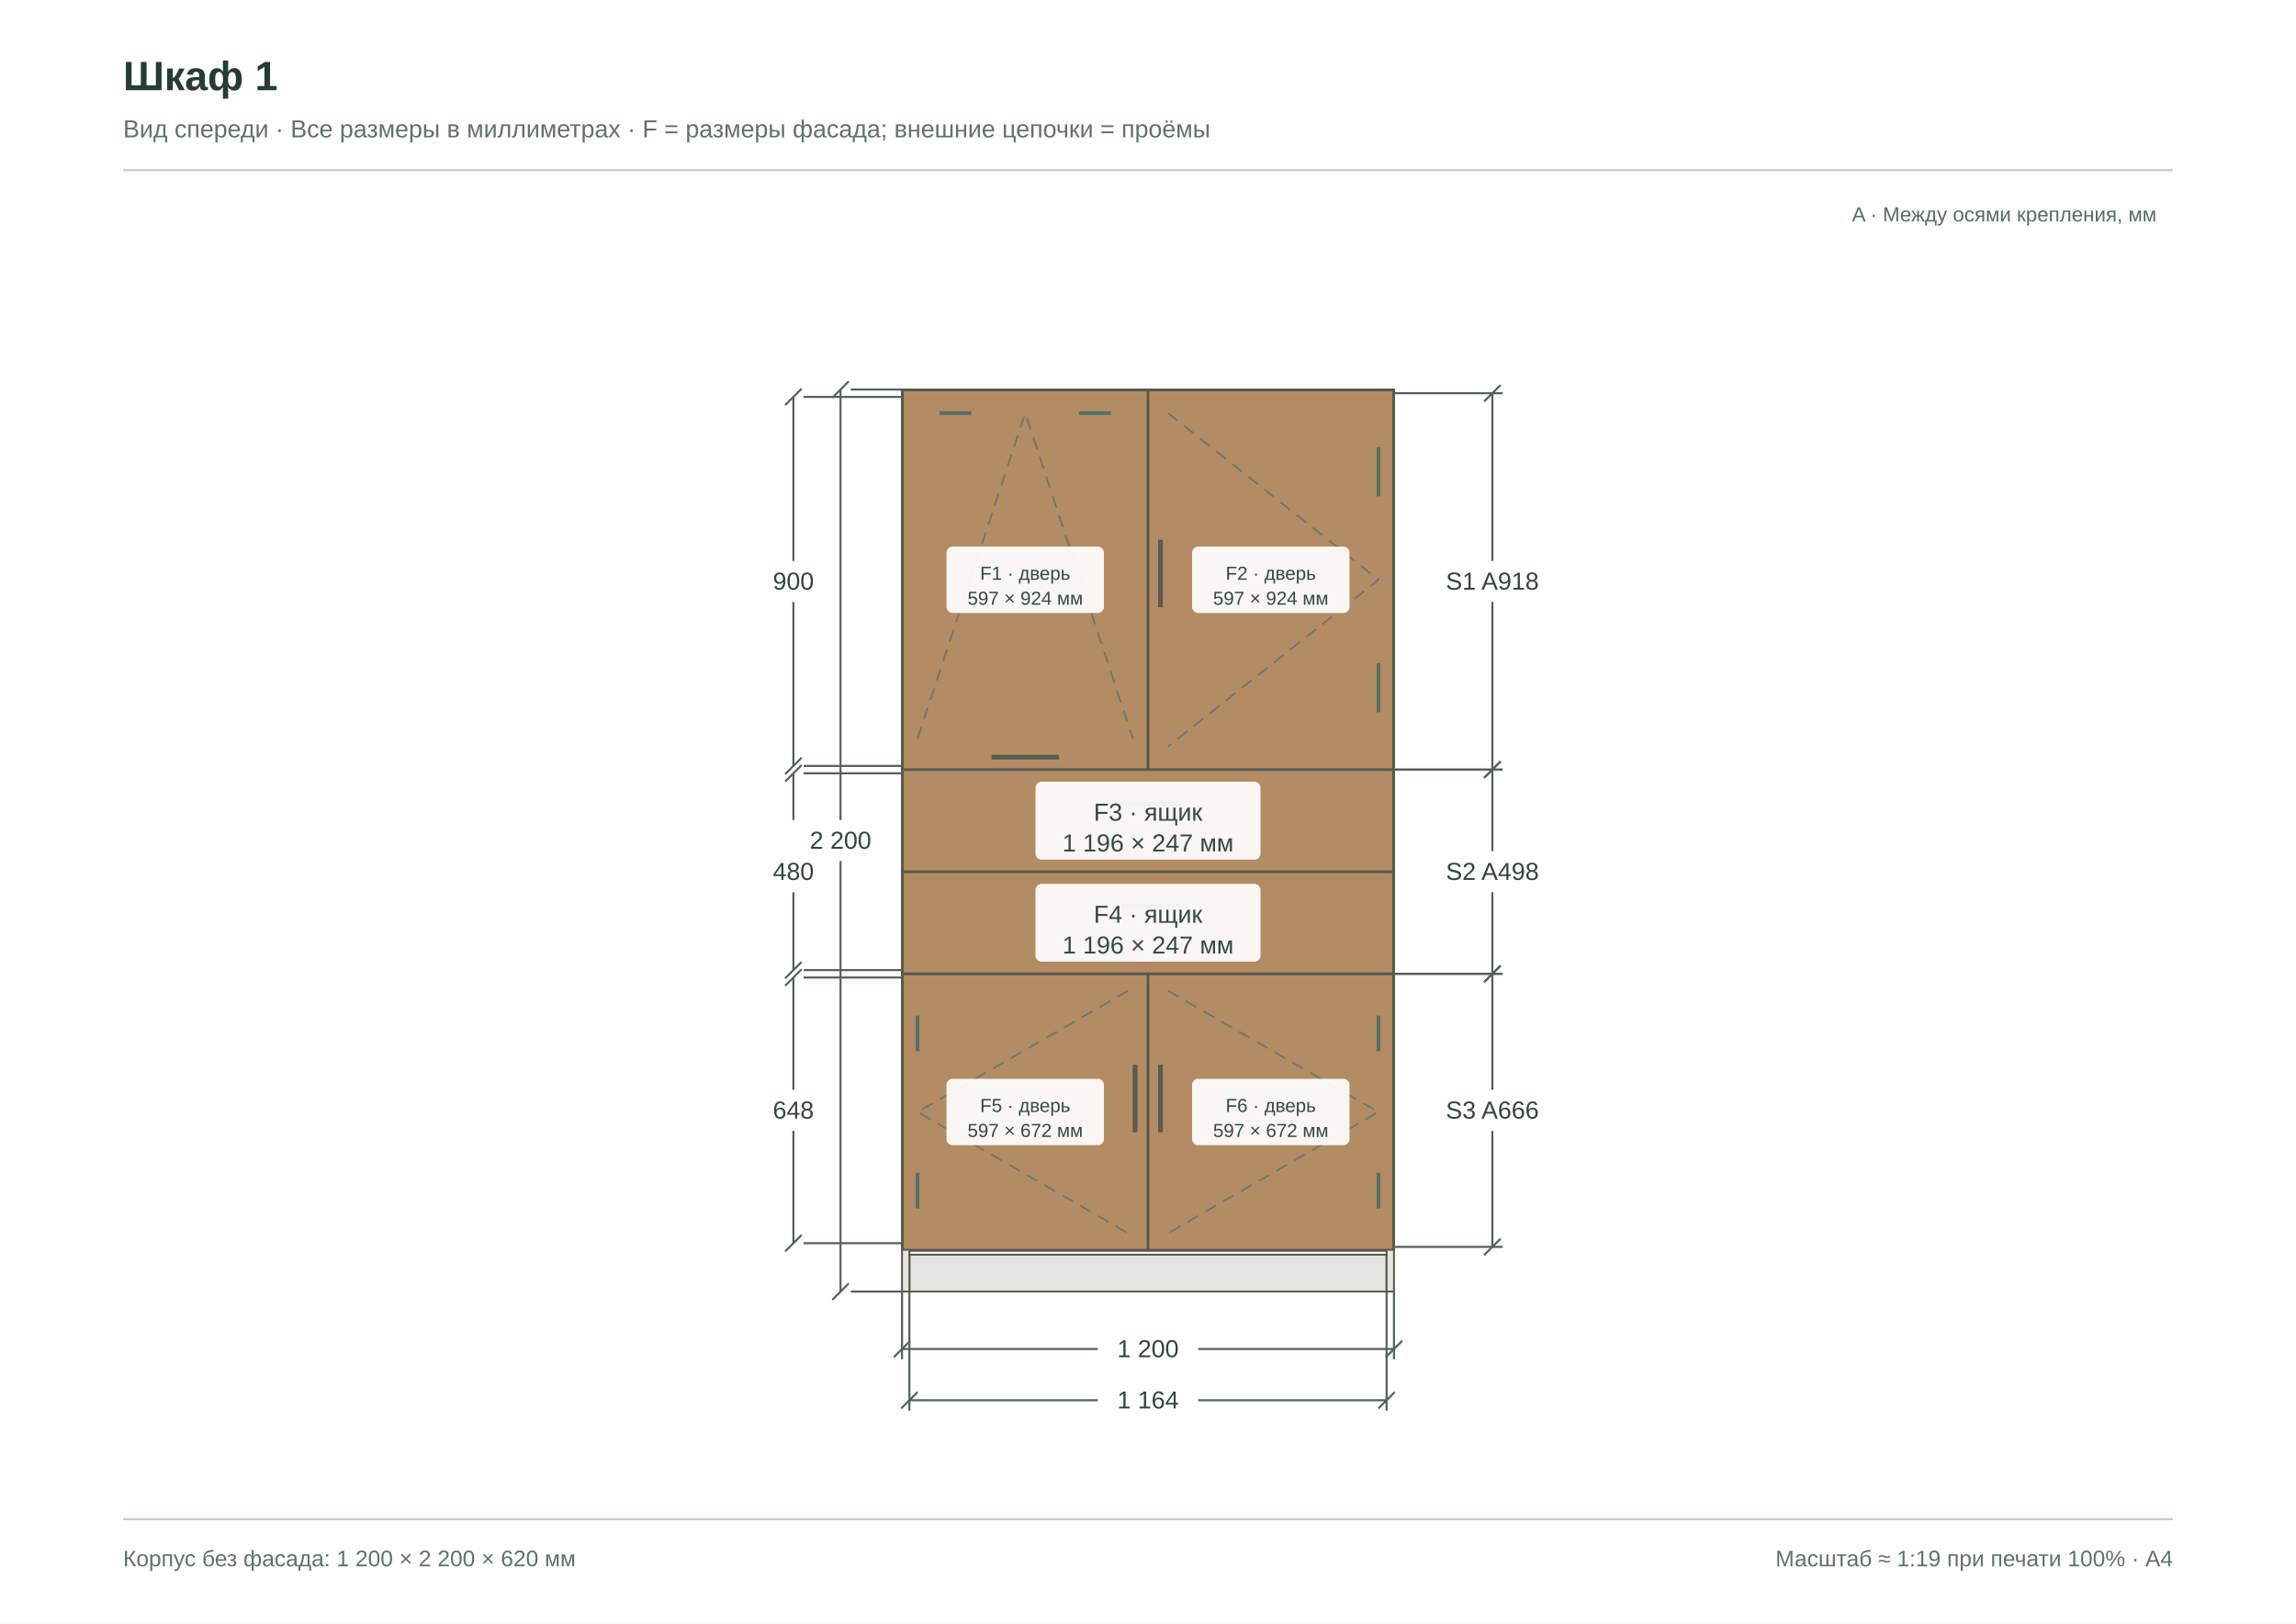
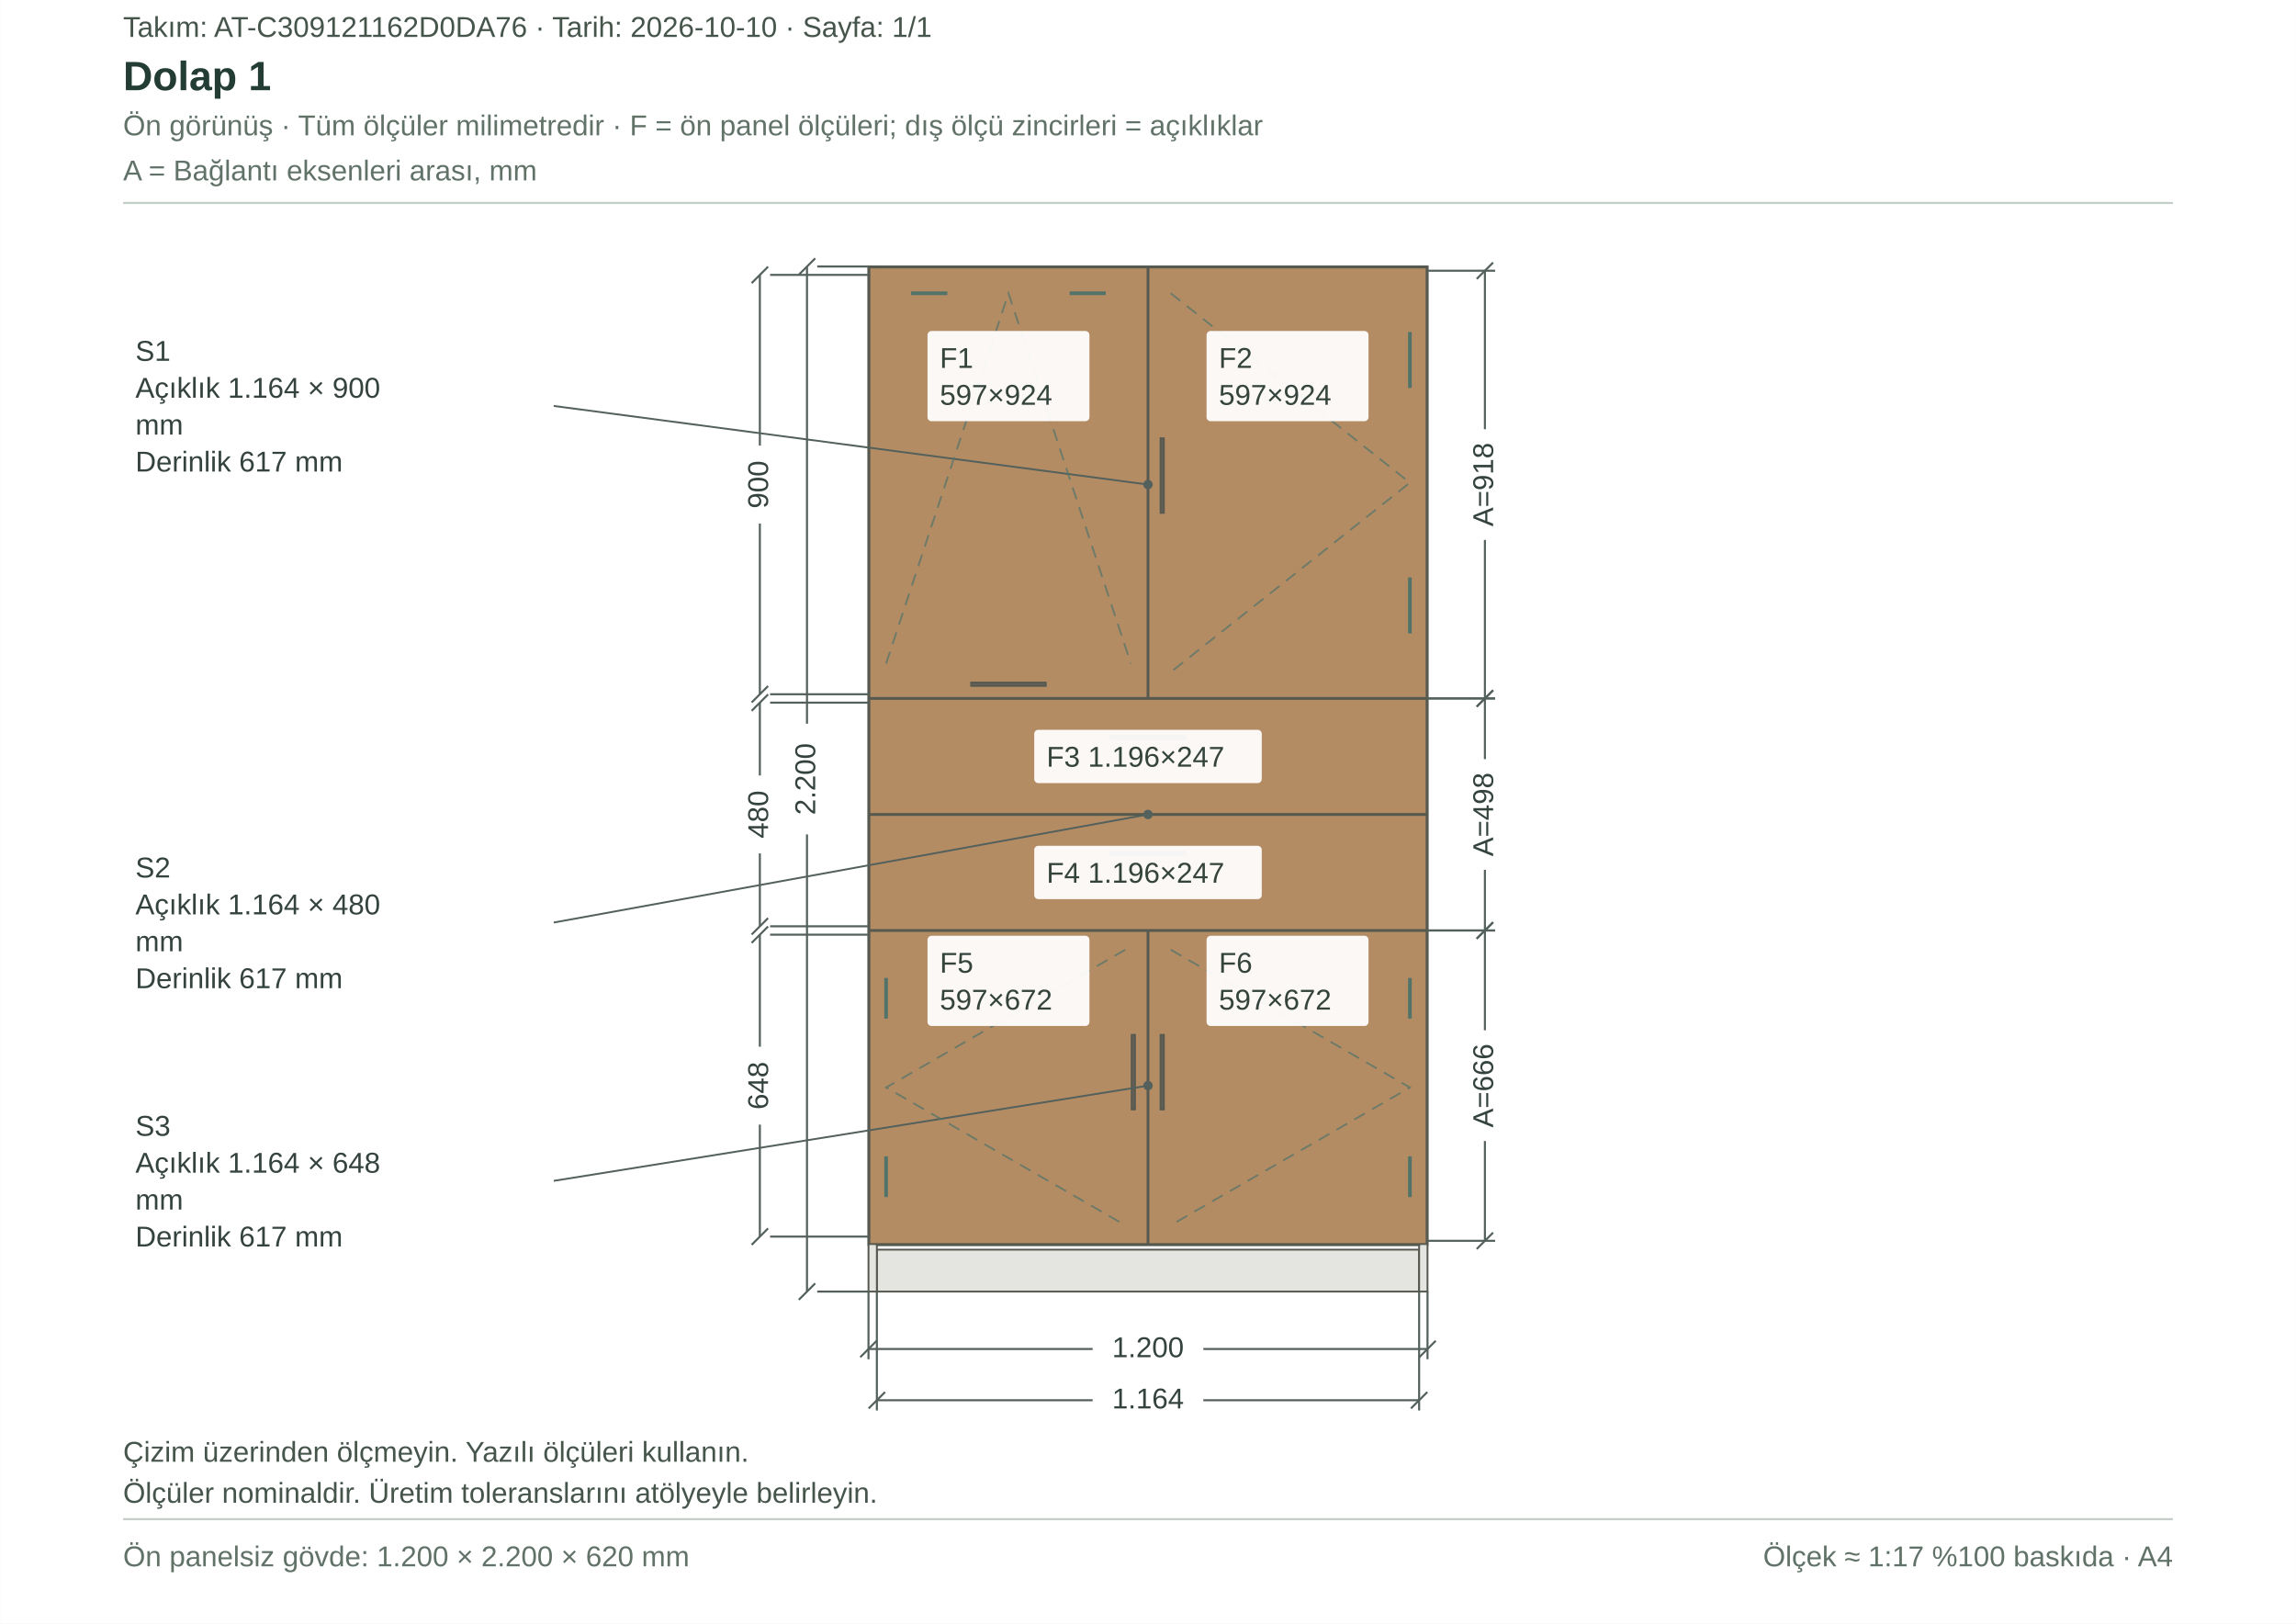
- <svg xmlns="http://www.w3.org/2000/svg" data-i18n="off" lang="ru" width="297mm" height="210mm" viewBox="0 0 1120 792" role="img" aria-label="Шкаф 1: Вид спереди">
+ <svg xmlns="http://www.w3.org/2000/svg" data-i18n="off" lang="tr" width="297mm" height="210mm" viewBox="0 0 1120 792" role="img" aria-label="Dolap 1: Ön görünüş" data-drawing-view="front" data-annotation-page="1" data-annotation-page-count="1" data-annotation-label-count="18">
  <rect width="1120" height="792" fill="white" />
  <g font-family="Arial, sans-serif">
-     <text x="60" y="44" font-size="20" font-weight="600" fill="#233c34">Шкаф 1</text>
-     <text x="60" y="67" font-size="12" fill="#617268">Вид спереди · Все размеры в миллиметрах · F = размеры фасада; внешние цепочки = проёмы</text>
-     <path d="M60,83 H1060" stroke="#c3cec6" />
-     <g transform="translate(60,90)">
-       <polygon points="380,520 620,520 620,100 380,100" data-component="back" data-part-id="cabinet-1-part-5" fill="#ded6c7" fill-opacity="1" stroke="#55594f" stroke-width="0.9" />
-       <polygon points="389.8,329.4 610.2,329.4 610.2,289.6 389.8,289.6" data-component="drawer-box" data-part-id="cabinet-1-part-15" data-section-id="section-middle" fill="#e4e4e0" fill-opacity="1" stroke="#55594f" stroke-width="0.9" />
-       <polygon points="389.8,379.2 610.2,379.2 610.2,339.4 389.8,339.4" data-component="drawer-box" data-part-id="cabinet-1-part-21" data-section-id="section-middle" fill="#e4e4e0" fill-opacity="1" stroke="#55594f" stroke-width="0.9" />
-       <polygon points="393.8,192.8 606.2,192.8 606.2,118 393.8,118" data-component="internal-drawer-box" data-part-id="cabinet-1-part-29" data-section-id="section-top" fill="#e4e4e0" fill-opacity="1" stroke="#55594f" stroke-width="0.9" />
-       <polygon points="393.8,277.6 606.2,277.6 606.2,202.8 393.8,202.8" data-component="internal-drawer-box" data-part-id="cabinet-1-part-35" data-section-id="section-top" fill="#e4e4e0" fill-opacity="1" stroke="#55594f" stroke-width="0.9" />
-       <polygon points="383.6,540 616.4,540 616.4,522 383.6,522" data-component="plinth" data-part-id="cabinet-1-part-8" data-section-id="section-bottom" fill="#e4e4e0" fill-opacity="1" stroke="#55594f" stroke-width="0.9" />
-       <polygon points="390.2,192.8 393.8,192.8 393.8,118 390.2,118" data-component="internal-drawer-box" data-part-id="cabinet-1-part-26" data-section-id="section-top" fill="#e4e4e0" fill-opacity="1" stroke="#55594f" stroke-width="0.9" />
-       <polygon points="606.2,192.8 609.8,192.8 609.8,118 606.2,118" data-component="internal-drawer-box" data-part-id="cabinet-1-part-27" data-section-id="section-top" fill="#e4e4e0" fill-opacity="1" stroke="#55594f" stroke-width="0.9" />
-       <polygon points="393.8,192.8 606.2,192.8 606.2,118 393.8,118" data-component="internal-drawer-box" data-part-id="cabinet-1-part-28" data-section-id="section-top" fill="#e4e4e0" fill-opacity="1" stroke="#55594f" stroke-width="0.9" />
-       <polygon points="609.8,194.4 390.2,194.4 390.2,192.8 609.8,192.8" data-component="internal-drawer-box" data-part-id="cabinet-1-part-30" data-section-id="section-top" fill="#e4e4e0" fill-opacity="1" stroke="#55594f" stroke-width="0.9" />
-       <polygon points="390.2,277.6 393.8,277.6 393.8,202.8 390.2,202.8" data-component="internal-drawer-box" data-part-id="cabinet-1-part-32" data-section-id="section-top" fill="#e4e4e0" fill-opacity="1" stroke="#55594f" stroke-width="0.9" />
-       <polygon points="606.2,277.6 609.8,277.6 609.8,202.8 606.2,202.8" data-component="internal-drawer-box" data-part-id="cabinet-1-part-33" data-section-id="section-top" fill="#e4e4e0" fill-opacity="1" stroke="#55594f" stroke-width="0.9" />
-       <polygon points="393.8,277.6 606.2,277.6 606.2,202.8 393.8,202.8" data-component="internal-drawer-box" data-part-id="cabinet-1-part-34" data-section-id="section-top" fill="#e4e4e0" fill-opacity="1" stroke="#55594f" stroke-width="0.9" />
-       <polygon points="609.8,279.2 390.2,279.2 390.2,277.6 609.8,277.6" data-component="internal-drawer-box" data-part-id="cabinet-1-part-36" data-section-id="section-top" fill="#e4e4e0" fill-opacity="1" stroke="#55594f" stroke-width="0.9" />
-       <polygon points="388,198.4 612,198.4 612,114 388,114" data-component="internal-drawer-front" data-part-id="cabinet-1-part-25" data-section-id="section-top" fill="#e4e4e0" fill-opacity="1" stroke="#55594f" stroke-width="0.9" />
-       <polygon points="388,283.2 612,283.2 612,198.8 388,198.8" data-component="internal-drawer-front" data-part-id="cabinet-1-part-31" data-section-id="section-top" fill="#e4e4e0" fill-opacity="1" stroke="#55594f" stroke-width="0.9" />
-       <polygon points="484,143.54 516,143.54 516,142.14 484,142.14" data-component="internal-drawer-handle" data-section-id="section-top" fill="#666157" fill-opacity="1" stroke="#55594f" stroke-width="0.9" />
-       <polygon points="484,228.34 516,228.34 516,226.94 484,226.94" data-component="internal-drawer-handle" data-section-id="section-top" fill="#666157" fill-opacity="1" stroke="#55594f" stroke-width="0.9" />
-       <polygon points="380,540 383.6,540 383.6,100 380,100" data-component="body" data-part-id="cabinet-1-part-1" fill="#e4e4e0" fill-opacity="1" stroke="#55594f" stroke-width="0.9" />
-       <polygon points="616.4,540 620,540 620,100 616.4,100" data-component="body" data-part-id="cabinet-1-part-2" fill="#e4e4e0" fill-opacity="1" stroke="#55594f" stroke-width="0.9" />
-       <polygon points="616.4,103.6 383.6,103.6 383.6,100 616.4,100" data-component="body" data-part-id="cabinet-1-part-3" fill="#e4e4e0" fill-opacity="1" stroke="#55594f" stroke-width="0.9" />
-       <polygon points="616.4,520 383.6,520 383.6,516.4 616.4,516.4" data-component="bottom" data-part-id="cabinet-1-part-4" data-section-id="section-bottom" fill="#e4e4e0" fill-opacity="1" stroke="#55594f" stroke-width="0.9" />
-       <polygon points="616.4,287.2 383.6,287.2 383.6,283.6 616.4,283.6" data-component="partition" data-part-id="cabinet-1-part-6" fill="#e4e4e0" fill-opacity="1" stroke="#55594f" stroke-width="0.9" />
-       <polygon points="616.4,386.8 383.6,386.8 383.6,383.2 616.4,383.2" data-component="partition" data-part-id="cabinet-1-part-7" fill="#e4e4e0" fill-opacity="1" stroke="#55594f" stroke-width="0.9" />
-       <polygon points="386.2,329.4 389.8,329.4 389.8,289.6 386.2,289.6" data-component="drawer-box" data-part-id="cabinet-1-part-12" data-section-id="section-middle" fill="#e4e4e0" fill-opacity="1" stroke="#55594f" stroke-width="0.9" />
-       <polygon points="610.2,329.4 613.8,329.4 613.8,289.6 610.2,289.6" data-component="drawer-box" data-part-id="cabinet-1-part-13" data-section-id="section-middle" fill="#e4e4e0" fill-opacity="1" stroke="#55594f" stroke-width="0.9" />
-       <polygon points="389.8,329.4 610.2,329.4 610.2,289.6 389.8,289.6" data-component="drawer-box" data-part-id="cabinet-1-part-14" data-section-id="section-middle" fill="#e4e4e0" fill-opacity="1" stroke="#55594f" stroke-width="0.9" />
-       <polygon points="613.8,331 386.2,331 386.2,329.4 613.8,329.4" data-component="drawer-box" data-part-id="cabinet-1-part-16" data-section-id="section-middle" fill="#e4e4e0" fill-opacity="1" stroke="#55594f" stroke-width="0.9" />
-       <polygon points="386.2,379.2 389.8,379.2 389.8,339.4 386.2,339.4" data-component="drawer-box" data-part-id="cabinet-1-part-18" data-section-id="section-middle" fill="#e4e4e0" fill-opacity="1" stroke="#55594f" stroke-width="0.9" />
-       <polygon points="610.2,379.2 613.8,379.2 613.8,339.4 610.2,339.4" data-component="drawer-box" data-part-id="cabinet-1-part-19" data-section-id="section-middle" fill="#e4e4e0" fill-opacity="1" stroke="#55594f" stroke-width="0.9" />
-       <polygon points="389.8,379.2 610.2,379.2 610.2,339.4 389.8,339.4" data-component="drawer-box" data-part-id="cabinet-1-part-20" data-section-id="section-middle" fill="#e4e4e0" fill-opacity="1" stroke="#55594f" stroke-width="0.9" />
-       <polygon points="613.8,380.8 386.2,380.8 386.2,379.2 613.8,379.2" data-component="drawer-box" data-part-id="cabinet-1-part-22" data-section-id="section-middle" fill="#e4e4e0" fill-opacity="1" stroke="#55594f" stroke-width="0.9" />
-       <polygon points="380.4,285.2 499.8,285.2 499.8,100.4 380.4,100.4" data-component="front" data-section-id="section-top" data-door-opening="up" data-front-index="1" fill="#b48c64" fill-opacity="1" stroke="#55594f" stroke-width="0.9" />
-       <polygon points="500.2,285.2 619.6,285.2 619.6,100.4 500.2,100.4" data-component="front" data-section-id="section-top" data-door-opening="right" data-front-index="2" fill="#b48c64" fill-opacity="1" stroke="#55594f" stroke-width="0.9" />
-       <polygon points="380.4,335 619.6,335 619.6,285.6 380.4,285.6" data-component="front" data-section-id="section-middle" fill="#b48c64" fill-opacity="1" stroke="#55594f" stroke-width="0.9" />
-       <polygon points="380.4,384.8 619.6,384.8 619.6,335.4 380.4,335.4" data-component="front" data-section-id="section-middle" fill="#b48c64" fill-opacity="1" stroke="#55594f" stroke-width="0.9" />
-       <polygon points="380.4,519.6 499.8,519.6 499.8,385.2 380.4,385.2" data-component="front" data-section-id="section-bottom" data-door-opening="left" data-front-index="1" fill="#b48c64" fill-opacity="1" stroke="#55594f" stroke-width="0.9" />
-       <polygon points="500.2,519.6 619.6,519.6 619.6,385.2 500.2,385.2" data-component="front" data-section-id="section-bottom" data-door-opening="right" data-front-index="2" fill="#b48c64" fill-opacity="1" stroke="#55594f" stroke-width="0.9" />
-       <polygon points="424.1,280 456.1,280 456.1,278.6 424.1,278.6" data-component="door-handle" data-section-id="section-top" data-door-opening="up" data-front-index="1" fill="#666157" fill-opacity="1" stroke="#55594f" stroke-width="0.9" />
-       <polygon points="505.4,205.74 506.8,205.74 506.8,173.74 505.4,173.74" data-component="door-handle" data-section-id="section-top" data-door-opening="right" data-front-index="2" fill="#666157" fill-opacity="1" stroke="#55594f" stroke-width="0.9" />
-       <polygon points="484,302.89 516,302.89 516,301.49 484,301.49" data-component="drawer-handle" data-section-id="section-middle" fill="#666157" fill-opacity="1" stroke="#55594f" stroke-width="0.9" />
-       <polygon points="484,352.69 516,352.69 516,351.29 484,351.29" data-component="drawer-handle" data-section-id="section-middle" fill="#666157" fill-opacity="1" stroke="#55594f" stroke-width="0.9" />
-       <polygon points="493,461.81 494.4,461.81 494.4,429.81 493,429.81" data-component="door-handle" data-section-id="section-bottom" data-door-opening="left" data-front-index="1" fill="#666157" fill-opacity="1" stroke="#55594f" stroke-width="0.9" />
-       <polygon points="505.4,461.81 506.8,461.81 506.8,429.81 505.4,429.81" data-component="door-handle" data-section-id="section-bottom" data-door-opening="right" data-front-index="2" fill="#666157" fill-opacity="1" stroke="#55594f" stroke-width="0.9" />
+     <text data-document-id="AT-C309121162D0DA76" x="60" y="18" font-size="14" fill="#46554b">Takım: AT-C309121162D0DA76 · Tarih: 2026-10-10 · Sayfa: 1/1</text>
+     <text x="60" y="44" font-size="20" font-weight="600" fill="#233c34">Dolap 1</text>
+     <text x="60" y="66" font-size="14" fill="#617268">Ön görünüş · Tüm ölçüler milimetredir · F = ön panel ölçüleri; dış ölçü zincirleri = açıklıklar</text>
+     <text data-fixing-legend="true" x="60" y="88" font-size="14" fill="#617268">A = Bağlantı eksenleri arası, mm</text>
+     <path d="M60,99 H1060" stroke="#c3cec6" />
+     <g data-drawing-scene="true" transform="translate(60,110)">
+       <polygon points="363.64,497.27 636.36,497.27 636.36,20 363.64,20" data-component="back" data-part-id="cabinet-1-part-5" fill="#ded6c7" fill-opacity="1" stroke="#55594f" stroke-width="0.9" />
+       <polygon points="374.77,280.68 625.23,280.68 625.23,235.45 374.77,235.45" data-component="drawer-box" data-part-id="cabinet-1-part-15" data-section-id="section-middle" fill="#e4e4e0" fill-opacity="1" stroke="#55594f" stroke-width="0.9" />
+       <polygon points="374.77,337.27 625.23,337.27 625.23,292.05 374.77,292.05" data-component="drawer-box" data-part-id="cabinet-1-part-21" data-section-id="section-middle" fill="#e4e4e0" fill-opacity="1" stroke="#55594f" stroke-width="0.9" />
+       <polygon points="379.32,125.45 620.68,125.45 620.68,40.45 379.32,40.45" data-component="internal-drawer-box" data-part-id="cabinet-1-part-29" data-section-id="section-top" fill="#e4e4e0" fill-opacity="1" stroke="#55594f" stroke-width="0.9" />
+       <polygon points="379.32,221.82 620.68,221.82 620.68,136.82 379.32,136.82" data-component="internal-drawer-box" data-part-id="cabinet-1-part-35" data-section-id="section-top" fill="#e4e4e0" fill-opacity="1" stroke="#55594f" stroke-width="0.9" />
+       <polygon points="367.73,520 632.27,520 632.27,499.55 367.73,499.55" data-component="plinth" data-part-id="cabinet-1-part-8" data-section-id="section-bottom" fill="#e4e4e0" fill-opacity="1" stroke="#55594f" stroke-width="0.9" />
+       <polygon points="375.23,125.45 379.32,125.45 379.32,40.45 375.23,40.45" data-component="internal-drawer-box" data-part-id="cabinet-1-part-26" data-section-id="section-top" fill="#e4e4e0" fill-opacity="1" stroke="#55594f" stroke-width="0.9" />
+       <polygon points="620.68,125.45 624.77,125.45 624.77,40.45 620.68,40.45" data-component="internal-drawer-box" data-part-id="cabinet-1-part-27" data-section-id="section-top" fill="#e4e4e0" fill-opacity="1" stroke="#55594f" stroke-width="0.9" />
+       <polygon points="379.32,125.45 620.68,125.45 620.68,40.45 379.32,40.45" data-component="internal-drawer-box" data-part-id="cabinet-1-part-28" data-section-id="section-top" fill="#e4e4e0" fill-opacity="1" stroke="#55594f" stroke-width="0.9" />
+       <polygon points="624.77,127.27 375.23,127.27 375.23,125.45 624.77,125.45" data-component="internal-drawer-box" data-part-id="cabinet-1-part-30" data-section-id="section-top" fill="#e4e4e0" fill-opacity="1" stroke="#55594f" stroke-width="0.9" />
+       <polygon points="375.23,221.82 379.32,221.82 379.32,136.82 375.23,136.82" data-component="internal-drawer-box" data-part-id="cabinet-1-part-32" data-section-id="section-top" fill="#e4e4e0" fill-opacity="1" stroke="#55594f" stroke-width="0.9" />
+       <polygon points="620.68,221.82 624.77,221.82 624.77,136.82 620.68,136.82" data-component="internal-drawer-box" data-part-id="cabinet-1-part-33" data-section-id="section-top" fill="#e4e4e0" fill-opacity="1" stroke="#55594f" stroke-width="0.9" />
+       <polygon points="379.32,221.82 620.68,221.82 620.68,136.82 379.32,136.82" data-component="internal-drawer-box" data-part-id="cabinet-1-part-34" data-section-id="section-top" fill="#e4e4e0" fill-opacity="1" stroke="#55594f" stroke-width="0.9" />
+       <polygon points="624.77,223.64 375.23,223.64 375.23,221.82 624.77,221.82" data-component="internal-drawer-box" data-part-id="cabinet-1-part-36" data-section-id="section-top" fill="#e4e4e0" fill-opacity="1" stroke="#55594f" stroke-width="0.9" />
+       <polygon points="372.73,131.82 627.27,131.82 627.27,35.91 372.73,35.91" data-component="internal-drawer-front" data-part-id="cabinet-1-part-25" data-section-id="section-top" fill="#e4e4e0" fill-opacity="1" stroke="#55594f" stroke-width="0.9" />
+       <polygon points="372.73,228.18 627.27,228.18 627.27,132.27 372.73,132.27" data-component="internal-drawer-front" data-part-id="cabinet-1-part-31" data-section-id="section-top" fill="#e4e4e0" fill-opacity="1" stroke="#55594f" stroke-width="0.9" />
+       <polygon points="481.82,69.48 518.18,69.48 518.18,67.89 481.82,67.89" data-component="internal-drawer-handle" data-section-id="section-top" fill="#666157" fill-opacity="1" stroke="#55594f" stroke-width="0.9" />
+       <polygon points="481.82,165.84 518.18,165.84 518.18,164.25 481.82,164.25" data-component="internal-drawer-handle" data-section-id="section-top" fill="#666157" fill-opacity="1" stroke="#55594f" stroke-width="0.9" />
+       <polygon points="363.64,520 367.73,520 367.73,20 363.64,20" data-component="body" data-part-id="cabinet-1-part-1" fill="#e4e4e0" fill-opacity="1" stroke="#55594f" stroke-width="0.9" />
+       <polygon points="632.27,520 636.36,520 636.36,20 632.27,20" data-component="body" data-part-id="cabinet-1-part-2" fill="#e4e4e0" fill-opacity="1" stroke="#55594f" stroke-width="0.9" />
+       <polygon points="632.27,24.09 367.73,24.09 367.73,20 632.27,20" data-component="body" data-part-id="cabinet-1-part-3" fill="#e4e4e0" fill-opacity="1" stroke="#55594f" stroke-width="0.9" />
+       <polygon points="632.27,497.27 367.73,497.27 367.73,493.18 632.27,493.18" data-component="bottom" data-part-id="cabinet-1-part-4" data-section-id="section-bottom" fill="#e4e4e0" fill-opacity="1" stroke="#55594f" stroke-width="0.9" />
+       <polygon points="632.27,232.73 367.73,232.73 367.73,228.64 632.27,228.64" data-component="partition" data-part-id="cabinet-1-part-6" fill="#e4e4e0" fill-opacity="1" stroke="#55594f" stroke-width="0.9" />
+       <polygon points="632.27,345.91 367.73,345.91 367.73,341.82 632.27,341.82" data-component="partition" data-part-id="cabinet-1-part-7" fill="#e4e4e0" fill-opacity="1" stroke="#55594f" stroke-width="0.9" />
+       <polygon points="370.68,280.68 374.77,280.68 374.77,235.45 370.68,235.45" data-component="drawer-box" data-part-id="cabinet-1-part-12" data-section-id="section-middle" fill="#e4e4e0" fill-opacity="1" stroke="#55594f" stroke-width="0.9" />
+       <polygon points="625.23,280.68 629.32,280.68 629.32,235.45 625.23,235.45" data-component="drawer-box" data-part-id="cabinet-1-part-13" data-section-id="section-middle" fill="#e4e4e0" fill-opacity="1" stroke="#55594f" stroke-width="0.9" />
+       <polygon points="374.77,280.68 625.23,280.68 625.23,235.45 374.77,235.45" data-component="drawer-box" data-part-id="cabinet-1-part-14" data-section-id="section-middle" fill="#e4e4e0" fill-opacity="1" stroke="#55594f" stroke-width="0.9" />
+       <polygon points="629.32,282.5 370.68,282.5 370.68,280.68 629.32,280.68" data-component="drawer-box" data-part-id="cabinet-1-part-16" data-section-id="section-middle" fill="#e4e4e0" fill-opacity="1" stroke="#55594f" stroke-width="0.9" />
+       <polygon points="370.68,337.27 374.77,337.27 374.77,292.05 370.68,292.05" data-component="drawer-box" data-part-id="cabinet-1-part-18" data-section-id="section-middle" fill="#e4e4e0" fill-opacity="1" stroke="#55594f" stroke-width="0.9" />
+       <polygon points="625.23,337.27 629.32,337.27 629.32,292.05 625.23,292.05" data-component="drawer-box" data-part-id="cabinet-1-part-19" data-section-id="section-middle" fill="#e4e4e0" fill-opacity="1" stroke="#55594f" stroke-width="0.9" />
+       <polygon points="374.77,337.27 625.23,337.27 625.23,292.05 374.77,292.05" data-component="drawer-box" data-part-id="cabinet-1-part-20" data-section-id="section-middle" fill="#e4e4e0" fill-opacity="1" stroke="#55594f" stroke-width="0.9" />
+       <polygon points="629.32,339.09 370.68,339.09 370.68,337.27 629.32,337.27" data-component="drawer-box" data-part-id="cabinet-1-part-22" data-section-id="section-middle" fill="#e4e4e0" fill-opacity="1" stroke="#55594f" stroke-width="0.9" />
+       <polygon points="364.09,230.45 499.77,230.45 499.77,20.45 364.09,20.45" data-component="front" data-section-id="section-top" data-door-opening="up" data-front-index="1" fill="#b48c64" fill-opacity="1" stroke="#55594f" stroke-width="0.9" />
+       <polygon points="500.23,230.45 635.91,230.45 635.91,20.45 500.23,20.45" data-component="front" data-section-id="section-top" data-door-opening="right" data-front-index="2" fill="#b48c64" fill-opacity="1" stroke="#55594f" stroke-width="0.9" />
+       <polygon points="364.09,287.05 635.91,287.05 635.91,230.91 364.09,230.91" data-component="front" data-section-id="section-middle" fill="#b48c64" fill-opacity="1" stroke="#55594f" stroke-width="0.9" />
+       <polygon points="364.09,343.64 635.91,343.64 635.91,287.5 364.09,287.5" data-component="front" data-section-id="section-middle" fill="#b48c64" fill-opacity="1" stroke="#55594f" stroke-width="0.9" />
+       <polygon points="364.09,496.82 499.77,496.82 499.77,344.09 364.09,344.09" data-component="front" data-section-id="section-bottom" data-door-opening="left" data-front-index="1" fill="#b48c64" fill-opacity="1" stroke="#55594f" stroke-width="0.9" />
+       <polygon points="500.23,496.82 635.91,496.82 635.91,344.09 500.23,344.09" data-component="front" data-section-id="section-bottom" data-door-opening="right" data-front-index="2" fill="#b48c64" fill-opacity="1" stroke="#55594f" stroke-width="0.9" />
+       <polygon points="413.75,224.55 450.11,224.55 450.11,222.95 413.75,222.95" data-component="door-handle" data-section-id="section-top" data-door-opening="up" data-front-index="1" fill="#666157" fill-opacity="1" stroke="#55594f" stroke-width="0.9" />
+       <polygon points="506.14,140.15 507.73,140.15 507.73,103.79 506.14,103.79" data-component="door-handle" data-section-id="section-top" data-door-opening="right" data-front-index="2" fill="#666157" fill-opacity="1" stroke="#55594f" stroke-width="0.9" />
+       <polygon points="481.82,250.56 518.18,250.56 518.18,248.97 481.82,248.97" data-component="drawer-handle" data-section-id="section-middle" fill="#666157" fill-opacity="1" stroke="#55594f" stroke-width="0.9" />
+       <polygon points="481.82,307.15 518.18,307.15 518.18,305.56 481.82,305.56" data-component="drawer-handle" data-section-id="section-middle" fill="#666157" fill-opacity="1" stroke="#55594f" stroke-width="0.9" />
+       <polygon points="492.05,431.15 493.64,431.15 493.64,394.78 492.05,394.78" data-component="door-handle" data-section-id="section-bottom" data-door-opening="left" data-front-index="1" fill="#666157" fill-opacity="1" stroke="#55594f" stroke-width="0.9" />
+       <polygon points="506.14,431.15 507.73,431.15 507.73,394.78 506.14,394.78" data-component="door-handle" data-section-id="section-bottom" data-door-opening="right" data-front-index="2" fill="#666157" fill-opacity="1" stroke="#55594f" stroke-width="0.9" />
+       <g data-label-leaders="true">
+         <path data-section-leader="S1" d="M210,88 L500,126.36" fill="none" stroke="#53605b" stroke-width=".9" />
+         <circle data-section-anchor-dot="S1" cx="500" cy="126.36" r="2.3" fill="#53605b" />
+         <path data-section-leader="S2" d="M210,340 L500,287.27" fill="none" stroke="#53605b" stroke-width=".9" />
+         <circle data-section-anchor-dot="S2" cx="500" cy="287.27" r="2.3" fill="#53605b" />
+         <path data-section-leader="S3" d="M210,466 L500,419.55" fill="none" stroke="#53605b" stroke-width=".9" />
+         <circle data-section-anchor-dot="S3" cx="500" cy="419.55" r="2.3" fill="#53605b" />
+       </g>
      <g data-opening-symbol="true" data-door-opening="up" data-front-index="1" data-section-id="section-top">
-         <polyline points="387.56,270.42 440.1,111.49 492.64,270.42" fill="none" stroke="#52736a" stroke-width=".9" stroke-dasharray="6 4" opacity=".72" />
-         <path d="M398.31,111.49 L413.83,111.49" fill="none" stroke="#52736a" stroke-width="1.8" />
-         <path d="M466.37,111.49 L481.89,111.49" fill="none" stroke="#52736a" stroke-width="1.8" />
+         <polyline points="372.23,213.65 431.93,33.05 491.63,213.65" fill="none" stroke="#52736a" stroke-width=".9" stroke-dasharray="6 4" opacity=".72" />
+         <path d="M384.44,33.05 L402.08,33.05" fill="none" stroke="#52736a" stroke-width="1.8" />
+         <path d="M461.78,33.05 L479.42,33.05" fill="none" stroke="#52736a" stroke-width="1.8" />
      </g>
      <g data-opening-symbol="true" data-door-opening="right" data-front-index="2" data-section-id="section-top">
-         <polyline points="509.75,111.49 612.44,192.8 509.75,274.11" fill="none" stroke="#52736a" stroke-width=".9" stroke-dasharray="6 4" opacity=".72" />
-         <path d="M612.44,257.48 L612.44,233.46" fill="none" stroke="#52736a" stroke-width="1.8" />
-         <path d="M612.44,152.14 L612.44,128.12" fill="none" stroke="#52736a" stroke-width="1.8" />
+         <polyline points="511.08,33.05 627.77,125.45 511.08,217.85" fill="none" stroke="#52736a" stroke-width=".9" stroke-dasharray="6 4" opacity=".72" />
+         <path d="M627.77,198.95 L627.77,171.65" fill="none" stroke="#52736a" stroke-width="1.8" />
+         <path d="M627.77,79.25 L627.77,51.95" fill="none" stroke="#52736a" stroke-width="1.8" />
      </g>
      <g data-opening-symbol="true" data-door-opening="left" data-front-index="1" data-section-id="section-bottom">
-         <polyline points="490.25,393.26 387.56,452.4 490.25,511.54" fill="none" stroke="#52736a" stroke-width=".9" stroke-dasharray="6 4" opacity=".72" />
-         <path d="M387.56,499.44 L387.56,481.97" fill="none" stroke="#52736a" stroke-width="1.8" />
-         <path d="M387.56,422.83 L387.56,405.36" fill="none" stroke="#52736a" stroke-width="1.8" />
+         <polyline points="488.92,353.25 372.23,420.45 488.92,487.65" fill="none" stroke="#52736a" stroke-width=".9" stroke-dasharray="6 4" opacity=".72" />
+         <path d="M372.23,473.91 L372.23,454.05" fill="none" stroke="#52736a" stroke-width="1.8" />
+         <path d="M372.23,386.85 L372.23,367" fill="none" stroke="#52736a" stroke-width="1.8" />
      </g>
      <g data-opening-symbol="true" data-door-opening="right" data-front-index="2" data-section-id="section-bottom">
-         <polyline points="509.75,393.26 612.44,452.4 509.75,511.54" fill="none" stroke="#52736a" stroke-width=".9" stroke-dasharray="6 4" opacity=".72" />
-         <path d="M612.44,499.44 L612.44,481.97" fill="none" stroke="#52736a" stroke-width="1.8" />
-         <path d="M612.44,422.83 L612.44,405.36" fill="none" stroke="#52736a" stroke-width="1.8" />
-       </g>
-       <g>
-         <rect x="401.69" y="176.62" width="76.82" height="32.369" rx="3" fill="white" fill-opacity=".92" />
-         <text x="440.1" y="192.8" text-anchor="middle" font-size="9.185" fill="#334a40">F1 · дверь</text>
-         <text x="440.1" y="204.98" text-anchor="middle" font-size="9.185" fill="#334a40">597 × 924 мм</text>
-       </g>
-       <g>
-         <rect x="521.49" y="176.62" width="76.82" height="32.369" rx="3" fill="white" fill-opacity=".92" />
-         <text x="559.9" y="192.8" text-anchor="middle" font-size="9.185" fill="#334a40">F2 · дверь</text>
-         <text x="559.9" y="204.98" text-anchor="middle" font-size="9.185" fill="#334a40">597 × 924 мм</text>
-       </g>
-       <g>
-         <rect x="445.12" y="291.3" width="109.76" height="38" rx="3" fill="white" fill-opacity=".92" />
-         <text x="500" y="310.3" text-anchor="middle" font-size="12" fill="#334a40">F3 · ящик</text>
-         <text x="500" y="325.3" text-anchor="middle" font-size="12" fill="#334a40">1 196 × 247 мм</text>
-       </g>
-       <g>
-         <rect x="445.12" y="341.1" width="109.76" height="38" rx="3" fill="white" fill-opacity=".92" />
-         <text x="500" y="360.1" text-anchor="middle" font-size="12" fill="#334a40">F4 · ящик</text>
-         <text x="500" y="375.1" text-anchor="middle" font-size="12" fill="#334a40">1 196 × 247 мм</text>
-       </g>
-       <g>
-         <rect x="401.69" y="436.22" width="76.82" height="32.369" rx="3" fill="white" fill-opacity=".92" />
-         <text x="440.1" y="452.4" text-anchor="middle" font-size="9.185" fill="#334a40">F5 · дверь</text>
-         <text x="440.1" y="464.58" text-anchor="middle" font-size="9.185" fill="#334a40">597 × 672 мм</text>
-       </g>
-       <g>
-         <rect x="521.49" y="436.22" width="76.82" height="32.369" rx="3" fill="white" fill-opacity=".92" />
-         <text x="559.9" y="452.4" text-anchor="middle" font-size="9.185" fill="#334a40">F6 · дверь</text>
-         <text x="559.9" y="464.58" text-anchor="middle" font-size="9.185" fill="#334a40">597 × 672 мм</text>
+         <polyline points="511.08,353.25 627.77,420.45 511.08,487.65" fill="none" stroke="#52736a" stroke-width=".9" stroke-dasharray="6 4" opacity=".72" />
+         <path d="M627.77,473.91 L627.77,454.05" fill="none" stroke="#52736a" stroke-width="1.8" />
+         <path d="M627.77,386.85 L627.77,367" fill="none" stroke="#52736a" stroke-width="1.8" />
+       </g>
+       <g data-callout-index="1" data-callout-page="1" data-label-x="392.43" data-label-y="51.45" data-label-width="79" data-label-height="44" data-label-kind="component" data-source-anchor-x="431.93" data-source-anchor-y="73.45">
+         <rect x="392.43" y="51.45" width="79" height="44" rx="2" fill="white" fill-opacity=".94" />
+         <text x="398.43" y="69.45" font-size="14" fill="#35433d">F1</text>
+         <text x="398.43" y="87.45" font-size="14" fill="#35433d">597×924</text>
+       </g>
+       <g data-callout-index="2" data-callout-page="1" data-label-x="528.57" data-label-y="51.45" data-label-width="79" data-label-height="44" data-label-kind="component" data-source-anchor-x="568.07" data-source-anchor-y="73.45">
+         <rect x="528.57" y="51.45" width="79" height="44" rx="2" fill="white" fill-opacity=".94" />
+         <text x="534.57" y="69.45" font-size="14" fill="#35433d">F2</text>
+         <text x="534.57" y="87.45" font-size="14" fill="#35433d">597×924</text>
+       </g>
+       <g data-callout-index="3" data-callout-page="1" data-label-x="444.5" data-label-y="245.98" data-label-width="111" data-label-height="26" data-label-kind="component" data-source-anchor-x="500" data-source-anchor-y="258.98">
+         <rect x="444.5" y="245.98" width="111" height="26" rx="2" fill="white" fill-opacity=".94" />
+         <text x="450.5" y="263.98" font-size="14" fill="#35433d">F3 1.196×247</text>
+       </g>
+       <g data-callout-index="4" data-callout-page="1" data-label-x="444.5" data-label-y="302.57" data-label-width="111" data-label-height="26" data-label-kind="component" data-source-anchor-x="500" data-source-anchor-y="315.57">
+         <rect x="444.5" y="302.57" width="111" height="26" rx="2" fill="white" fill-opacity=".94" />
+         <text x="450.5" y="320.57" font-size="14" fill="#35433d">F4 1.196×247</text>
+       </g>
+       <g data-callout-index="5" data-callout-page="1" data-label-x="392.43" data-label-y="346.45" data-label-width="79" data-label-height="44" data-label-kind="component" data-source-anchor-x="431.93" data-source-anchor-y="368.45">
+         <rect x="392.43" y="346.45" width="79" height="44" rx="2" fill="white" fill-opacity=".94" />
+         <text x="398.43" y="364.45" font-size="14" fill="#35433d">F5</text>
+         <text x="398.43" y="382.45" font-size="14" fill="#35433d">597×672</text>
+       </g>
+       <g data-callout-index="6" data-callout-page="1" data-label-x="528.57" data-label-y="346.45" data-label-width="79" data-label-height="44" data-label-kind="component" data-source-anchor-x="568.07" data-source-anchor-y="368.45">
+         <rect x="528.57" y="346.45" width="79" height="44" rx="2" fill="white" fill-opacity=".94" />
+         <text x="534.57" y="364.45" font-size="14" fill="#35433d">F6</text>
+         <text x="534.57" y="382.45" font-size="14" fill="#35433d">597×672</text>
+       </g>
+       <g data-callout-index="7" data-callout-page="1" data-label-x="0" data-label-y="48" data-label-width="210" data-label-height="80" data-label-kind="section" data-source-anchor-x="500" data-source-anchor-y="126.36">
+         <g data-section-callout="S1" data-section-mark="S1" data-section-source-id="section-top" data-section-cabinet="cabinet-1" data-opening-width-mm="1164" data-opening-height-mm="900" data-usable-depth-mm="617" data-opening-screen-x="367.73" data-opening-screen-y="24.09" data-opening-screen-width="264.55" data-opening-screen-height="204.55">
+           <rect x="0" y="48" width="210" height="80" rx="2" fill="white" fill-opacity=".94" />
+           <text x="6" y="66" font-size="14" fill="#35433d">S1</text>
+           <text x="6" y="84" font-size="14" fill="#35433d">Açıklık 1.164 × 900</text>
+           <text x="6" y="102" font-size="14" fill="#35433d">mm</text>
+           <text x="6" y="120" font-size="14" fill="#35433d">Derinlik 617 mm</text>
+         </g>
+       </g>
+       <g data-callout-index="8" data-callout-page="1" data-label-x="0" data-label-y="300" data-label-width="210" data-label-height="80" data-label-kind="section" data-source-anchor-x="500" data-source-anchor-y="287.27">
+         <g data-section-callout="S2" data-section-mark="S2" data-section-source-id="section-middle" data-section-cabinet="cabinet-1" data-opening-width-mm="1164" data-opening-height-mm="480" data-usable-depth-mm="617" data-opening-screen-x="367.73" data-opening-screen-y="232.73" data-opening-screen-width="264.55" data-opening-screen-height="109.09">
+           <rect x="0" y="300" width="210" height="80" rx="2" fill="white" fill-opacity=".94" />
+           <text x="6" y="318" font-size="14" fill="#35433d">S2</text>
+           <text x="6" y="336" font-size="14" fill="#35433d">Açıklık 1.164 × 480</text>
+           <text x="6" y="354" font-size="14" fill="#35433d">mm</text>
+           <text x="6" y="372" font-size="14" fill="#35433d">Derinlik 617 mm</text>
+         </g>
+       </g>
+       <g data-callout-index="9" data-callout-page="1" data-label-x="0" data-label-y="426" data-label-width="210" data-label-height="80" data-label-kind="section" data-source-anchor-x="500" data-source-anchor-y="419.55">
+         <g data-section-callout="S3" data-section-mark="S3" data-section-source-id="section-bottom" data-section-cabinet="cabinet-1" data-opening-width-mm="1164" data-opening-height-mm="648" data-usable-depth-mm="617" data-opening-screen-x="367.73" data-opening-screen-y="345.91" data-opening-screen-width="264.55" data-opening-screen-height="147.27">
+           <rect x="0" y="426" width="210" height="80" rx="2" fill="white" fill-opacity=".94" />
+           <text x="6" y="444" font-size="14" fill="#35433d">S3</text>
+           <text x="6" y="462" font-size="14" fill="#35433d">Açıklık 1.164 × 648</text>
+           <text x="6" y="480" font-size="14" fill="#35433d">mm</text>
+           <text x="6" y="498" font-size="14" fill="#35433d">Derinlik 617 mm</text>
+         </g>
      </g>
      <g data-section-axis="section-top" data-axis-bottom-mm="1273" data-axis-top-mm="2191" data-axis-height-mm="918">
        <g fill="none" stroke="#53605b" stroke-width="1">
-           <path d="M620,285.4 L673,285.4" />
-           <path d="M620,101.8 L673,101.8" />
-           <path d="M668,285.4 L668,101.8" />
-           <path d="M664,289.4 L672,281.4" />
-           <path d="M664,105.8 L672,97.8" />
-         </g>
-         <rect x="636.5" y="183.6" width="63" height="20" fill="white" />
-         <text x="668" y="197.6" text-anchor="middle" font-size="12" fill="#35433d">S1 A918</text>
+           <path d="M636.36,230.68 L669.36,230.68" />
+           <path d="M636.36,22.05 L669.36,22.05" />
+           <path d="M664.36,230.68 L664.36,22.05" />
+           <path d="M660.36,234.68 L668.36,226.68" />
+           <path d="M660.36,26.05 L668.36,18.05" />
+         </g>
+         <g data-callout-index="10" data-callout-page="1" data-label-x="654.36" data-label-y="99.36" data-label-width="20" data-label-height="54" data-label-kind="dimension" data-source-anchor-x="664.36" data-source-anchor-y="126.36">
+           <g data-drawing-label="dimension" data-anchor-x="664.36" data-anchor-y="126.36">
+             <rect x="637.36" y="116.36" width="54" height="20" fill="white" transform="rotate(-90 664.36 126.36)" />
+             <text x="664.36" y="130.36" text-anchor="middle" font-size="14" fill="#35433d" transform="rotate(-90 664.36 126.36)">A=918</text>
+           </g>
+         </g>
      </g>
      <g data-section-axis="section-middle" data-axis-bottom-mm="775" data-axis-top-mm="1273" data-axis-height-mm="498">
        <g fill="none" stroke="#53605b" stroke-width="1">
-           <path d="M620,385 L673,385" />
-           <path d="M620,285.4 L673,285.4" />
-           <path d="M668,385 L668,285.4" />
-           <path d="M664,389 L672,381" />
-           <path d="M664,289.4 L672,281.4" />
-         </g>
-         <rect x="636.5" y="325.2" width="63" height="20" fill="white" />
-         <text x="668" y="339.2" text-anchor="middle" font-size="12" fill="#35433d">S2 A498</text>
+           <path d="M636.36,343.86 L669.36,343.86" />
+           <path d="M636.36,230.68 L669.36,230.68" />
+           <path d="M664.36,343.86 L664.36,230.68" />
+           <path d="M660.36,347.86 L668.36,339.86" />
+           <path d="M660.36,234.68 L668.36,226.68" />
+         </g>
+         <g data-callout-index="11" data-callout-page="1" data-label-x="654.36" data-label-y="260.27" data-label-width="20" data-label-height="54" data-label-kind="dimension" data-source-anchor-x="664.36" data-source-anchor-y="287.27">
+           <g data-drawing-label="dimension" data-anchor-x="664.36" data-anchor-y="287.27">
+             <rect x="637.36" y="277.27" width="54" height="20" fill="white" transform="rotate(-90 664.36 287.27)" />
+             <text x="664.36" y="291.27" text-anchor="middle" font-size="14" fill="#35433d" transform="rotate(-90 664.36 287.27)">A=498</text>
+           </g>
+         </g>
      </g>
      <g data-section-axis="section-bottom" data-axis-bottom-mm="109" data-axis-top-mm="775" data-axis-height-mm="666">
        <g fill="none" stroke="#53605b" stroke-width="1">
-           <path d="M620,518.2 L673,518.2" />
-           <path d="M620,385 L673,385" />
-           <path d="M668,518.2 L668,385" />
-           <path d="M664,522.2 L672,514.2" />
-           <path d="M664,389 L672,381" />
-         </g>
-         <rect x="636.5" y="441.6" width="63" height="20" fill="white" />
-         <text x="668" y="455.6" text-anchor="middle" font-size="12" fill="#35433d">S3 A666</text>
-       </g>
-       <text x="992" y="18" text-anchor="end" font-family="Arial, sans-serif" font-size="10" fill="#586b63">A · Между осями крепления, мм</text>
-       <g fill="none" stroke="#53605b" stroke-width="1">
-         <path d="M383.6,540 L383.6,598" />
-         <path d="M616.4,540 L616.4,598" />
-         <path d="M383.6,593 L616.4,593" />
-         <path d="M379.6,597 L387.6,589" />
-         <path d="M612.4,597 L620.4,589" />
-       </g>
-       <rect x="475.5" y="583" width="49" height="20" fill="white" />
-       <text x="500" y="597" text-anchor="middle" font-size="12" fill="#35433d">1 164</text>
-       <g fill="none" stroke="#53605b" stroke-width="1">
-         <path d="M380,516.4 L332,516.4" />
-         <path d="M380,386.8 L332,386.8" />
-         <path d="M327,516.4 L327,386.8" />
-         <path d="M323,520.4 L331,512.4" />
-         <path d="M323,390.8 L331,382.8" />
-       </g>
-       <rect x="309.5" y="441.6" width="35" height="20" fill="white" />
-       <text x="327" y="455.6" text-anchor="middle" font-size="12" fill="#35433d">648</text>
-       <g fill="none" stroke="#53605b" stroke-width="1">
-         <path d="M380,383.2 L332,383.2" />
-         <path d="M380,287.2 L332,287.2" />
-         <path d="M327,383.2 L327,287.2" />
-         <path d="M323,387.2 L331,379.2" />
-         <path d="M323,291.2 L331,283.2" />
-       </g>
-       <rect x="309.5" y="325.2" width="35" height="20" fill="white" />
-       <text x="327" y="339.2" text-anchor="middle" font-size="12" fill="#35433d">480</text>
-       <g fill="none" stroke="#53605b" stroke-width="1">
-         <path d="M380,283.6 L332,283.6" />
-         <path d="M380,103.6 L332,103.6" />
-         <path d="M327,283.6 L327,103.6" />
-         <path d="M323,287.6 L331,279.6" />
-         <path d="M323,107.6 L331,99.6" />
-       </g>
-       <rect x="309.5" y="183.6" width="35" height="20" fill="white" />
-       <text x="327" y="197.6" text-anchor="middle" font-size="12" fill="#35433d">900</text>
-       <g fill="none" stroke="#53605b" stroke-width="1">
-         <path d="M380,540 L380,573" />
-         <path d="M620,540 L620,573" />
-         <path d="M380,568 L620,568" />
-         <path d="M376,572 L384,564" />
-         <path d="M616,572 L624,564" />
-       </g>
-       <rect x="475.5" y="558" width="49" height="20" fill="white" />
-       <text x="500" y="572" text-anchor="middle" font-size="12" fill="#35433d">1 200</text>
-       <g fill="none" stroke="#53605b" stroke-width="1">
-         <path d="M380,540 L355,540" />
-         <path d="M380,100 L355,100" />
-         <path d="M350,540 L350,100" />
-         <path d="M346,544 L354,536" />
-         <path d="M346,104 L354,96" />
-       </g>
-       <rect x="325.5" y="310" width="49" height="20" fill="white" />
-       <text x="350" y="324" text-anchor="middle" font-size="12" fill="#35433d">2 200</text>
+           <path d="M636.36,495.23 L669.36,495.23" />
+           <path d="M636.36,343.86 L669.36,343.86" />
+           <path d="M664.36,495.23 L664.36,343.86" />
+           <path d="M660.36,499.23 L668.36,491.23" />
+           <path d="M660.36,347.86 L668.36,339.86" />
+         </g>
+         <g data-callout-index="12" data-callout-page="1" data-label-x="654.36" data-label-y="392.55" data-label-width="20" data-label-height="54" data-label-kind="dimension" data-source-anchor-x="664.36" data-source-anchor-y="419.55">
+           <g data-drawing-label="dimension" data-anchor-x="664.36" data-anchor-y="419.55">
+             <rect x="637.36" y="409.55" width="54" height="20" fill="white" transform="rotate(-90 664.36 419.55)" />
+             <text x="664.36" y="423.55" text-anchor="middle" font-size="14" fill="#35433d" transform="rotate(-90 664.36 419.55)">A=666</text>
+           </g>
+         </g>
+       </g>
+       <g fill="none" stroke="#53605b" stroke-width="1">
+         <path d="M367.73,520 L367.73,578" />
+         <path d="M632.27,520 L632.27,578" />
+         <path d="M367.73,573 L632.27,573" />
+         <path d="M363.73,577 L371.73,569" />
+         <path d="M628.27,577 L636.27,569" />
+       </g>
+       <g data-callout-index="14" data-callout-page="1" data-label-x="473" data-label-y="563" data-label-width="54" data-label-height="20" data-label-kind="dimension" data-source-anchor-x="500" data-source-anchor-y="573">
+         <g data-drawing-label="dimension" data-anchor-x="500" data-anchor-y="573">
+           <rect x="473" y="563" width="54" height="20" fill="white" />
+           <text x="500" y="577" text-anchor="middle" font-size="14" fill="#35433d">1.164</text>
+         </g>
+       </g>
+       <g fill="none" stroke="#53605b" stroke-width="1">
+         <path d="M363.64,493.18 L315.64,493.18" />
+         <path d="M363.64,345.91 L315.64,345.91" />
+         <path d="M310.64,493.18 L310.64,345.91" />
+         <path d="M306.64,497.18 L314.64,489.18" />
+         <path d="M306.64,349.91 L314.64,341.91" />
+       </g>
+       <g data-callout-index="15" data-callout-page="1" data-label-x="300.64" data-label-y="400.55" data-label-width="20" data-label-height="38" data-label-kind="dimension" data-source-anchor-x="310.64" data-source-anchor-y="419.55">
+         <g data-drawing-label="dimension" data-anchor-x="310.64" data-anchor-y="419.55">
+           <rect x="291.64" y="409.55" width="38" height="20" fill="white" transform="rotate(-90 310.64 419.55)" />
+           <text x="310.64" y="423.55" text-anchor="middle" font-size="14" fill="#35433d" transform="rotate(-90 310.64 419.55)">648</text>
+         </g>
+       </g>
+       <g fill="none" stroke="#53605b" stroke-width="1">
+         <path d="M363.64,341.82 L315.64,341.82" />
+         <path d="M363.64,232.73 L315.64,232.73" />
+         <path d="M310.64,341.82 L310.64,232.73" />
+         <path d="M306.64,345.82 L314.64,337.82" />
+         <path d="M306.64,236.73 L314.64,228.73" />
+       </g>
+       <g data-callout-index="16" data-callout-page="1" data-label-x="300.64" data-label-y="268.27" data-label-width="20" data-label-height="38" data-label-kind="dimension" data-source-anchor-x="310.64" data-source-anchor-y="287.27">
+         <g data-drawing-label="dimension" data-anchor-x="310.64" data-anchor-y="287.27">
+           <rect x="291.64" y="277.27" width="38" height="20" fill="white" transform="rotate(-90 310.64 287.27)" />
+           <text x="310.64" y="291.27" text-anchor="middle" font-size="14" fill="#35433d" transform="rotate(-90 310.64 287.27)">480</text>
+         </g>
+       </g>
+       <g fill="none" stroke="#53605b" stroke-width="1">
+         <path d="M363.64,228.64 L315.64,228.64" />
+         <path d="M363.64,24.09 L315.64,24.09" />
+         <path d="M310.64,228.64 L310.64,24.09" />
+         <path d="M306.64,232.64 L314.64,224.64" />
+         <path d="M306.64,28.09 L314.64,20.09" />
+       </g>
+       <g data-callout-index="17" data-callout-page="1" data-label-x="300.64" data-label-y="107.36" data-label-width="20" data-label-height="38" data-label-kind="dimension" data-source-anchor-x="310.64" data-source-anchor-y="126.36">
+         <g data-drawing-label="dimension" data-anchor-x="310.64" data-anchor-y="126.36">
+           <rect x="291.64" y="116.36" width="38" height="20" fill="white" transform="rotate(-90 310.64 126.36)" />
+           <text x="310.64" y="130.36" text-anchor="middle" font-size="14" fill="#35433d" transform="rotate(-90 310.64 126.36)">900</text>
+         </g>
+       </g>
+       <g fill="none" stroke="#53605b" stroke-width="1">
+         <path d="M363.64,520 L363.64,553" />
+         <path d="M636.36,520 L636.36,553" />
+         <path d="M363.64,548 L636.36,548" />
+         <path d="M359.64,552 L367.64,544" />
+         <path d="M632.36,552 L640.36,544" />
+       </g>
+       <g data-callout-index="18" data-callout-page="1" data-label-x="473" data-label-y="538" data-label-width="54" data-label-height="20" data-label-kind="dimension" data-source-anchor-x="500" data-source-anchor-y="548">
+         <g data-drawing-label="dimension" data-anchor-x="500" data-anchor-y="548">
+           <rect x="473" y="538" width="54" height="20" fill="white" />
+           <text x="500" y="552" text-anchor="middle" font-size="14" fill="#35433d">1.200</text>
+         </g>
+       </g>
+       <g fill="none" stroke="#53605b" stroke-width="1">
+         <path d="M363.64,520 L338.64,520" />
+         <path d="M363.64,20 L338.64,20" />
+         <path d="M333.64,520 L333.64,20" />
+         <path d="M329.64,524 L337.64,516" />
+         <path d="M329.64,24 L337.64,16" />
+       </g>
+       <g data-callout-index="19" data-callout-page="1" data-label-x="323.64" data-label-y="243" data-label-width="20" data-label-height="54" data-label-kind="dimension" data-source-anchor-x="333.64" data-source-anchor-y="270">
+         <g data-drawing-label="dimension" data-anchor-x="333.64" data-anchor-y="270">
+           <rect x="306.64" y="260" width="54" height="20" fill="white" transform="rotate(-90 333.64 270)" />
+           <text x="333.64" y="274" text-anchor="middle" font-size="14" fill="#35433d" transform="rotate(-90 333.64 270)">2.200</text>
+         </g>
+       </g>
    </g>
    <path d="M60,741 H1060" stroke="#c3cec6" />
-     <text x="60" y="764" font-size="11" fill="#617268">Корпус без фасада: 1 200 × 2 200 × 620 мм</text>
-     <text x="1060" y="764" text-anchor="end" font-size="11" fill="#617268">Масштаб ≈ 1:19 при печати 100% · A4</text>
+     <text x="60" y="764" font-size="14" fill="#617268">Ön panelsiz gövde: 1.200 × 2.200 × 620 mm</text>
+     <text x="1060" y="764" text-anchor="end" font-size="14" fill="#617268">Ölçek ≈ 1:17 %100 baskıda · A4</text>
+     <text data-reading-note="not-to-scale" x="60" y="713" font-size="14" fill="#46554b">Çizim üzerinden ölçmeyin. Yazılı ölçüleri kullanın.</text>
+     <text x="60" y="733" font-size="14" fill="#46554b">Ölçüler nominaldir. Üretim toleranslarını atölyeyle belirleyin.</text>
  </g>
</svg>
